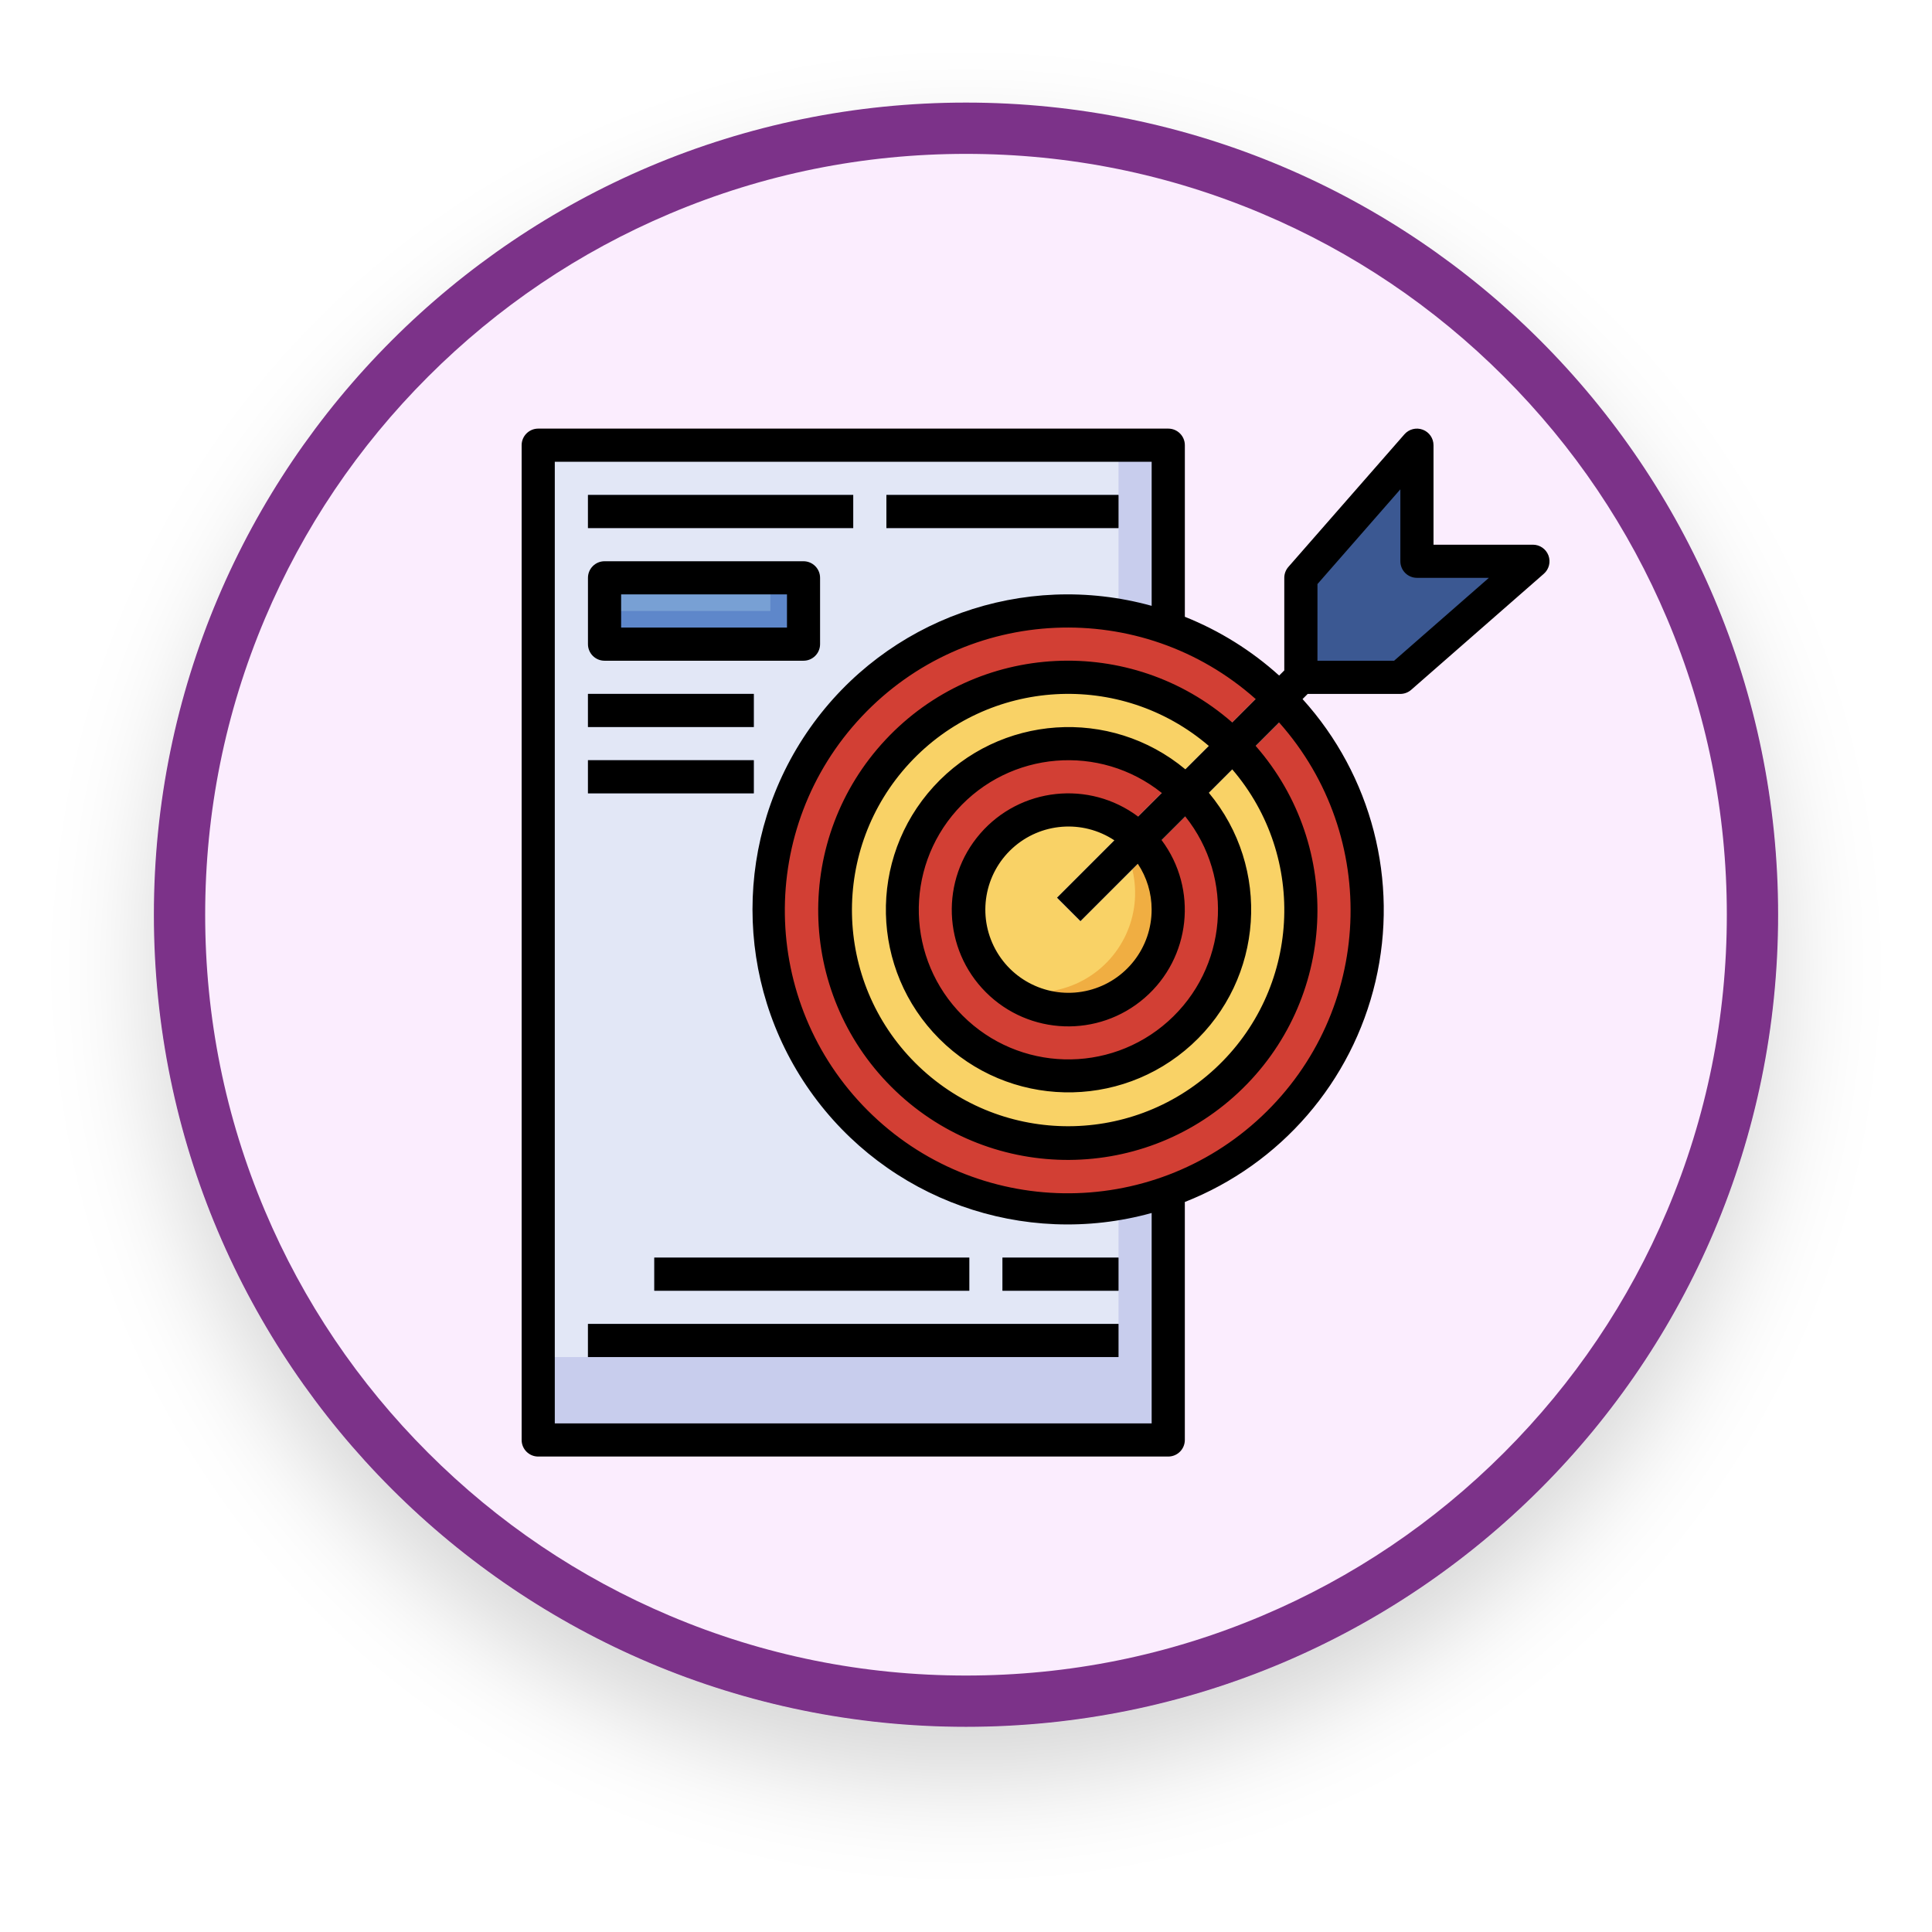
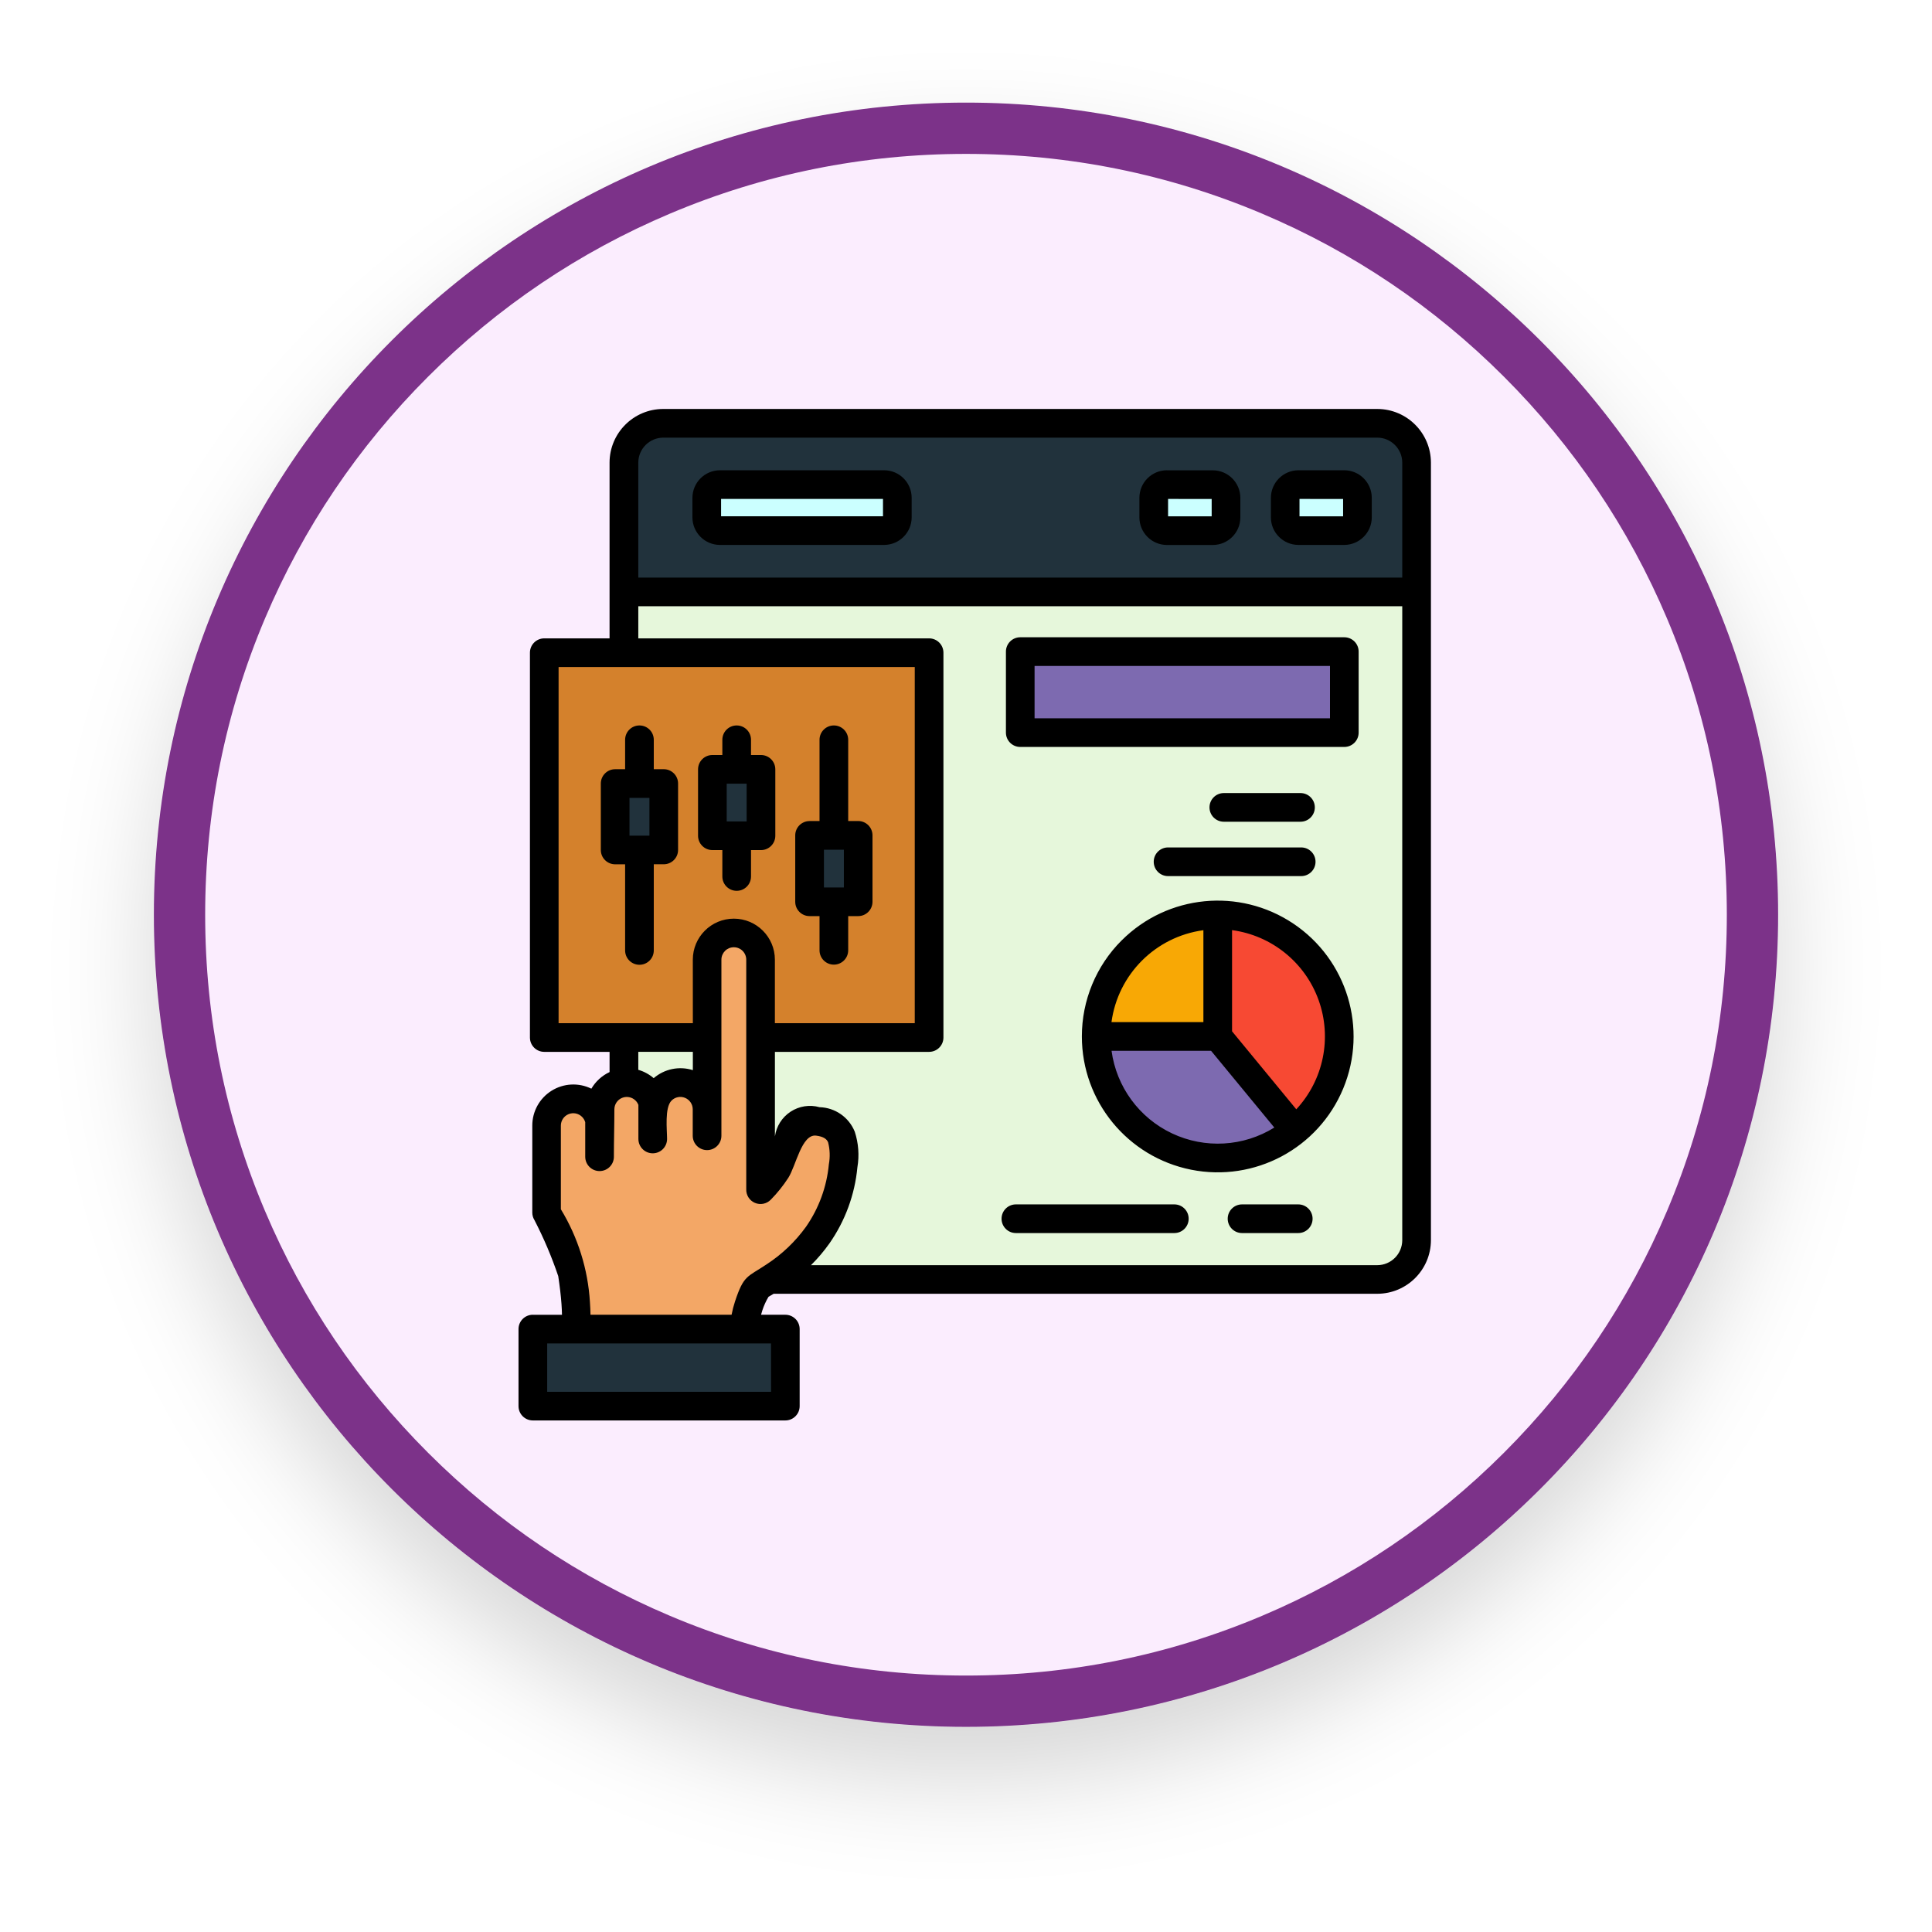
<svg xmlns="http://www.w3.org/2000/svg" width="113" height="113" viewBox="0 0 113 113">
  <defs>
    <filter id="Path_982547" x="0" y="0" width="113" height="113" filterUnits="userSpaceOnUse">
      <feOffset dy="3" input="SourceAlpha" />
      <feGaussianBlur stdDeviation="3" result="blur" />
      <feFlood flood-opacity="0.161" />
      <feComposite operator="in" in2="blur" />
      <feComposite in="SourceGraphic" />
    </filter>
  </defs>
-   <g id="Group_1179260" data-name="Group 1179260" transform="translate(-793.49 -2375.809)">
-     <g id="Group_1179002" data-name="Group 1179002">
-       <g id="Group_1178713" data-name="Group 1178713" transform="translate(0 886.374)">
-         <g id="Group_1176922" data-name="Group 1176922" transform="translate(802.49 1495.435)">
-           <g id="Group_1172322" data-name="Group 1172322" transform="translate(0 0)">
-             <g id="Group_1164700" data-name="Group 1164700">
-               <g id="Group_1160931" data-name="Group 1160931">
-                 <g id="Group_1160749" data-name="Group 1160749">
-                   <g id="Group_1158891" data-name="Group 1158891">
-                     <g id="Group_1157406" data-name="Group 1157406">
-                       <g id="Group_1155793" data-name="Group 1155793">
-                         <g id="Group_1154704" data-name="Group 1154704">
-                           <g id="Group_1150790" data-name="Group 1150790">
-                             <g id="Group_1154214" data-name="Group 1154214">
-                               <g id="Group_1152583" data-name="Group 1152583">
-                                 <g id="Group_1146973" data-name="Group 1146973">
-                                   <g id="Group_1146954" data-name="Group 1146954">
-                                     <g transform="matrix(1, 0, 0, 1, -9, -6)" filter="url(#Path_982547)">
-                                       <g id="Path_982547-2" data-name="Path 982547" transform="translate(9 6)" fill="#fbedfe">
-                                         <path d="M 47.5 93.5 C 41.289 93.5 35.265 92.284 29.595 89.886 C 24.118 87.569 19.198 84.252 14.973 80.027 C 10.748 75.802 7.431 70.882 5.114 65.405 C 2.716 59.735 1.5 53.711 1.5 47.5 C 1.5 41.289 2.716 35.265 5.114 29.595 C 7.431 24.118 10.748 19.198 14.973 14.973 C 19.198 10.748 24.118 7.431 29.595 5.114 C 35.265 2.716 41.289 1.5 47.5 1.5 C 53.711 1.5 59.735 2.716 65.405 5.114 C 70.882 7.431 75.802 10.748 80.027 14.973 C 84.252 19.198 87.569 24.118 89.886 29.595 C 92.284 35.265 93.5 41.289 93.5 47.5 C 93.5 53.711 92.284 59.735 89.886 65.405 C 87.569 70.882 84.252 75.802 80.027 80.027 C 75.802 84.252 70.882 87.569 65.405 89.886 C 59.735 92.284 53.711 93.5 47.5 93.5 Z" stroke="none" />
-                                         <path d="M 47.5 3 C 41.491 3 35.664 4.176 30.18 6.496 C 24.881 8.737 20.122 11.946 16.034 16.034 C 11.946 20.121 8.737 24.881 6.496 30.179 C 4.176 35.664 3 41.491 3 47.5 C 3 53.509 4.176 59.336 6.496 64.82 C 8.737 70.119 11.946 74.878 16.034 78.966 C 20.122 83.054 24.881 86.263 30.18 88.504 C 35.664 90.824 41.491 92 47.5 92 C 53.509 92 59.336 90.824 64.821 88.504 C 70.119 86.263 74.878 83.054 78.966 78.966 C 83.054 74.878 86.263 70.119 88.504 64.82 C 90.824 59.336 92 53.509 92 47.5 C 92 41.491 90.824 35.664 88.504 30.179 C 86.263 24.881 83.054 20.121 78.966 16.034 C 74.878 11.946 70.119 8.737 64.821 6.496 C 59.336 4.176 53.509 3 47.5 3 M 47.5 0 C 73.734 0 95 21.266 95 47.5 C 95 73.733 73.734 95 47.5 95 C 21.266 95 7.62939453125e-06 73.733 7.62939453125e-06 47.5 C 7.62939453125e-06 21.266 21.266 0 47.5 0 Z" stroke="none" fill="#7b3289" />
+   <g id="Group_1206701" data-name="Group 1206701" transform="translate(-793.49 -1055.342)">
+     <g id="Group_1206200" data-name="Group 1206200">
+       <g id="Group_1202717" data-name="Group 1202717" transform="translate(0 -1644.681)">
+         <g id="Group_1202072" data-name="Group 1202072" transform="translate(0 324.215)">
+           <g id="Group_1178713" data-name="Group 1178713" transform="translate(0 886.374)">
+             <g id="Group_1176922" data-name="Group 1176922" transform="translate(802.49 1495.435)">
+               <g id="Group_1172322" data-name="Group 1172322" transform="translate(0 0)">
+                 <g id="Group_1164700" data-name="Group 1164700">
+                   <g id="Group_1160931" data-name="Group 1160931">
+                     <g id="Group_1160749" data-name="Group 1160749">
+                       <g id="Group_1158891" data-name="Group 1158891">
+                         <g id="Group_1157406" data-name="Group 1157406">
+                           <g id="Group_1155793" data-name="Group 1155793">
+                             <g id="Group_1154704" data-name="Group 1154704">
+                               <g id="Group_1150790" data-name="Group 1150790">
+                                 <g id="Group_1154214" data-name="Group 1154214">
+                                   <g id="Group_1152583" data-name="Group 1152583">
+                                     <g id="Group_1146973" data-name="Group 1146973">
+                                       <g id="Group_1146954" data-name="Group 1146954">
+                                         <g transform="matrix(1, 0, 0, 1, -9, -6)" filter="url(#Path_982547)">
+                                           <g id="Path_982547-2" data-name="Path 982547" transform="translate(9 6)" fill="#fbedfe">
+                                             <path d="M 47.5 93.5 C 41.289 93.5 35.265 92.284 29.595 89.886 C 24.118 87.569 19.198 84.252 14.973 80.027 C 10.748 75.802 7.431 70.882 5.114 65.405 C 2.716 59.735 1.5 53.711 1.5 47.5 C 1.5 41.289 2.716 35.265 5.114 29.595 C 7.431 24.118 10.748 19.198 14.973 14.973 C 19.198 10.748 24.118 7.431 29.595 5.114 C 35.265 2.716 41.289 1.5 47.5 1.5 C 53.711 1.5 59.735 2.716 65.405 5.114 C 70.882 7.431 75.802 10.748 80.027 14.973 C 84.252 19.198 87.569 24.118 89.886 29.595 C 92.284 35.265 93.5 41.289 93.5 47.5 C 93.5 53.711 92.284 59.735 89.886 65.405 C 87.569 70.882 84.252 75.802 80.027 80.027 C 75.802 84.252 70.882 87.569 65.405 89.886 C 59.735 92.284 53.711 93.5 47.5 93.5 Z" stroke="none" />
+                                             <path d="M 47.5 3 C 41.491 3 35.664 4.176 30.18 6.496 C 24.881 8.737 20.122 11.946 16.034 16.034 C 11.946 20.121 8.737 24.881 6.496 30.179 C 4.176 35.664 3 41.491 3 47.5 C 3 53.509 4.176 59.336 6.496 64.82 C 8.737 70.119 11.946 74.878 16.034 78.966 C 20.122 83.054 24.881 86.263 30.18 88.504 C 35.664 90.824 41.491 92 47.5 92 C 53.509 92 59.336 90.824 64.821 88.504 C 70.119 86.263 74.878 83.054 78.966 78.966 C 83.054 74.878 86.263 70.119 88.504 64.82 C 90.824 59.336 92 53.509 92 47.5 C 92 41.491 90.824 35.664 88.504 30.179 C 86.263 24.881 83.054 20.121 78.966 16.034 C 74.878 11.946 70.119 8.737 64.821 6.496 C 59.336 4.176 53.509 3 47.5 3 M 47.5 0 C 73.734 0 95 21.266 95 47.5 C 95 73.733 73.734 95 47.5 95 C 21.266 95 7.62939453125e-06 73.733 7.62939453125e-06 47.5 C 7.62939453125e-06 21.266 21.266 0 47.5 0 Z" stroke="none" fill="#7b3289" />
+                                           </g>
+                                         </g>
                                      </g>
                                    </g>
                                  </g>
                                </g>
                              </g>
                            </g>
                          </g>
                        </g>
                      </g>
                    </g>
                  </g>
                </g>
              </g>
            </g>
          </g>
        </g>
      </g>
-       <g id="target_5071287" transform="translate(823 2399.878)">
-         <g id="Layer_25" data-name="Layer 25" transform="translate(1.97 1.97)">
-           <path id="Path_1040919" data-name="Path 1040919" d="M2,2V58.243H36.91V2Z" transform="translate(-2 -2)" fill="#e2e7f6" />
-           <path id="Path_1040920" data-name="Path 1040920" d="M38.849,45.637V60.183H2V2H38.849Z" transform="translate(-2 -2)" fill="#c8cded" />
-           <path id="Path_1040921" data-name="Path 1040921" d="M2,2V55.334H35.94V2Z" transform="translate(-2 -2)" fill="#e2e7f6" />
-           <circle id="Ellipse_12530" data-name="Ellipse 12530" cx="17" cy="17" r="17" transform="translate(14.03 10.153)" fill="#d23f34" />
-           <path id="Path_1040922" data-name="Path 1040922" d="M47.152,29.576A13.576,13.576,0,1,1,33.576,16,13.576,13.576,0,0,1,47.152,29.576" transform="translate(-2.545 -2.424)" fill="#f9d266" />
-           <circle id="Ellipse_12531" data-name="Ellipse 12531" cx="10" cy="10" r="10" transform="translate(21.03 17.153)" fill="#d23f34" />
-           <circle id="Ellipse_12532" data-name="Ellipse 12532" cx="6" cy="6" r="6" transform="translate(25.03 21.153)" fill="#f0ae42" />
-           <path id="Path_1040923" data-name="Path 1040923" d="M28,29.818a5.8,5.8,0,0,0,2.3,4.626,5.812,5.812,0,0,0,5.1-10.221,5.8,5.8,0,0,0-7.4,5.6Z" transform="translate(-2.787 -2.666)" fill="#f9d266" />
-           <path id="Path_1040924" data-name="Path 1040924" d="M0,0H20.571V1.939H0Z" transform="translate(30.339 26.468) rotate(-45)" fill="#e2e7f6" />
-           <path id="Path_1040925" data-name="Path 1040925" d="M5,5H20.515V6.939H5Z" transform="translate(-2.091 -2.091)" fill="#9da1bf" />
-           <path id="Path_1040926" data-name="Path 1040926" d="M23,5H36.576V6.939H23Z" transform="translate(-2.636 -2.091)" fill="#9da1bf" />
-           <path id="Path_1040927" data-name="Path 1040927" d="M6,10H17.637v3.879H6Z" transform="translate(-2.121 -2.242)" fill="#5e87ca" />
-           <path id="Path_1040928" data-name="Path 1040928" d="M6,10h9.7v1.939H6Z" transform="translate(-2.121 -2.242)" fill="#78a0d4" />
-           <g id="Group_1179001" data-name="Group 1179001" transform="translate(2.909 14.546)">
-             <path id="Path_1040929" data-name="Path 1040929" d="M5,17h9.7v1.939H5Z" transform="translate(-5 -17)" fill="#9da1bf" />
-             <path id="Path_1040930" data-name="Path 1040930" d="M5,21h9.7v1.939H5Z" transform="translate(-5 -17.121)" fill="#9da1bf" />
-             <path id="Path_1040931" data-name="Path 1040931" d="M9,51H27.425v1.939H9Z" transform="translate(-5.121 -18.03)" fill="#9da1bf" />
-             <path id="Path_1040932" data-name="Path 1040932" d="M30,51h6.788v1.939H30Z" transform="translate(-5.757 -18.03)" fill="#9da1bf" />
-             <path id="Path_1040933" data-name="Path 1040933" d="M5,55H36.031v1.939H5Z" transform="translate(-5 -18.151)" fill="#9da1bf" />
+       <g id="adjustment_11213523" transform="translate(790.623 1070.262)">
+         <g id="Group_1206199" data-name="Group 1206199" transform="translate(34.175 9.997)">
+           <path id="Path_1045316" data-name="Path 1045316" d="M129.433,17.327H87.895a2.291,2.291,0,0,0-2.285,2.285V64.844a2.291,2.291,0,0,0,2.285,2.285h41.538a2.291,2.291,0,0,0,2.285-2.285V19.612a2.291,2.291,0,0,0-2.285-2.285Z" transform="translate(-80.314 -17.327)" fill="#e6f7db" fill-rule="evenodd" />
+           <path id="Path_1045317" data-name="Path 1045317" d="M129.628,17.327H87.7a1.919,1.919,0,0,0-2.09,1.663v7.737a.407.407,0,0,0,.406.406h45.3a.407.407,0,0,0,.406-.406V18.99A1.919,1.919,0,0,0,129.628,17.327Z" transform="translate(-80.314 -17.327)" fill="#21323c" fill-rule="evenodd" />
+           <path id="Path_1045318" data-name="Path 1045318" d="M136.177,47.1h-9.556a.767.767,0,0,0-.764.764v1.147a.767.767,0,0,0,.764.764h9.556a.767.767,0,0,0,.764-.764V47.861A.767.767,0,0,0,136.177,47.1Z" transform="translate(-115.741 -43.532)" fill="#cbffff" fill-rule="evenodd" />
+           <path id="Path_1045319" data-name="Path 1045319" d="M410.219,47.1h-2.676a.767.767,0,0,0-.764.764v1.147a.767.767,0,0,0,.764.764h2.676a.767.767,0,0,0,.764-.764V47.861A.767.767,0,0,0,410.219,47.1Z" transform="translate(-363.02 -43.532)" fill="#cbffff" fill-rule="evenodd" />
+           <path id="Path_1045320" data-name="Path 1045320" d="M346.386,47.1H343.71a.767.767,0,0,0-.764.764v1.147a.767.767,0,0,0,.764.764h2.676a.767.767,0,0,0,.765-.764V47.861A.767.767,0,0,0,346.386,47.1Z" transform="translate(-306.832 -43.532)" fill="#cbffff" fill-rule="evenodd" />
+           <path id="Path_1045321" data-name="Path 1045321" d="M296.555,128.212H278.517a.407.407,0,0,0-.406.406v3.9a.407.407,0,0,0,.406.406h18.038a.407.407,0,0,0,.406-.406v-3.9A.407.407,0,0,0,296.555,128.212Z" transform="translate(-249.761 -114.933)" fill="#7d6ab0" fill-rule="evenodd" />
+           <path id="Path_1045322" data-name="Path 1045322" d="M68.911,128.741H47.339a.407.407,0,0,0-.406.406v21.572a.407.407,0,0,0,.406.406H68.911a.407.407,0,0,0,.406-.406V129.147A.407.407,0,0,0,68.911,128.741Z" transform="translate(-46.269 -115.398)" fill="#d4812c" fill-rule="evenodd" />
+           <g id="Group_1206198" data-name="Group 1206198" transform="translate(4.788 20.128)">
+             <path id="Path_1045323" data-name="Path 1045323" d="M178.224,217.476h-2.015a.407.407,0,0,0-.406.406v3.052a.407.407,0,0,0,.406.406h2.015a.407.407,0,0,0,.406-.406v-3.052A.407.407,0,0,0,178.224,217.476Z" transform="translate(-164.492 -213.634)" fill="#21323c" fill-rule="evenodd" />
+             <path id="Path_1045324" data-name="Path 1045324" d="M131,185.4h-2.015a.407.407,0,0,0-.406.406v3.052a.407.407,0,0,0,.406.406H131a.407.407,0,0,0,.406-.406v-3.052A.407.407,0,0,0,131,185.4Z" transform="translate(-122.927 -185.399)" fill="#21323c" fill-rule="evenodd" />
+             <path id="Path_1045325" data-name="Path 1045325" d="M83.785,192.286H81.77a.407.407,0,0,0-.406.406v3.052a.407.407,0,0,0,.406.406h2.015a.407.407,0,0,0,.406-.406v-3.052A.407.407,0,0,0,83.785,192.286Z" transform="translate(-81.364 -191.461)" fill="#21323c" fill-rule="evenodd" />
          </g>
-           <path id="Path_1040934" data-name="Path 1040934" d="M48,15.576h5.818l7.758-6.788H54.788V2L48,9.758Z" transform="translate(-3.393 -2)" fill="#3b5892" />
+           <path id="Path_1045326" data-name="Path 1045326" d="M58.961,264.852a1.561,1.561,0,0,0-1.556,1.556v8.7a1.556,1.556,0,0,0-3.112,0,1.556,1.556,0,1,0-3.112,0v.946a1.556,1.556,0,0,0-3.112,0v5.054a23.926,23.926,0,0,1,1.494,3.533,14.621,14.621,0,0,1,.209,3.249h9.794a5.015,5.015,0,0,1,.826-2.5,8.779,8.779,0,0,0,4.927-7c.13-1.214.1-2.392-1.474-2.581-1.422-.171-1.6.777-1.873,1.684a5.787,5.787,0,0,1-1.455,2.291V266.408a1.56,1.56,0,0,0-1.556-1.556Z" transform="translate(-47.269 -235.209)" fill="#f3a766" fill-rule="evenodd" />
+           <path id="Path_1045327" data-name="Path 1045327" d="M41.387,457.253H56.076v4.481H41.387Z" transform="translate(-41.387 -404.568)" fill="#21323c" fill-rule="evenodd" />
+           <circle id="Ellipse_12639" data-name="Ellipse 12639" cx="7.069" cy="7.069" r="7.069" transform="translate(29.833 35.665) rotate(-45)" fill="#f74933" />
+           <path id="Path_1045328" data-name="Path 1045328" d="M315.1,315.553a7.069,7.069,0,0,0,11.209,5.29.406.406,0,0,0,.074-.587l-4.106-4.986a.394.394,0,0,0-.314-.148h-6.459a.406.406,0,0,0-.405.431Z" transform="translate(-282.323 -279.458)" fill="#7d6ab0" fill-rule="evenodd" />
+           <path id="Path_1045329" data-name="Path 1045329" d="M321.729,256.2a7.069,7.069,0,0,0-6.625,6.625.406.406,0,0,0,.405.431h6.244a.407.407,0,0,0,.406-.406v-6.244a.406.406,0,0,0-.431-.405Z" transform="translate(-282.323 -227.592)" fill="#f8a805" fill-rule="evenodd" />
        </g>
-         <g id="Layer_32" data-name="Layer 32" transform="translate(1 1)">
-           <path id="Path_1040935" data-name="Path 1040935" d="M1.97,61.122H38.819a.97.97,0,0,0,.97-.97V46.234a18.368,18.368,0,0,0,6.885-29.416l.3-.3h5.417a.97.97,0,0,0,.638-.24l7.758-6.788a.97.97,0,0,0-.638-1.7H54.334V1.97a.97.97,0,0,0-1.7-.638L45.846,9.089a.97.97,0,0,0-.24.638v5.417l-.3.3a18.425,18.425,0,0,0-5.516-3.438V1.97a.97.97,0,0,0-.97-.97H1.97A.97.97,0,0,0,1,1.97V60.153a.97.97,0,0,0,.97.97Zm45.577-51.03L52.395,4.55V8.758a.97.97,0,0,0,.97.97h4.208L52.03,14.576H47.546Zm-9.7,19.03a4.863,4.863,0,1,1-2.179-4.041l-3.355,3.355,1.371,1.371,3.355-3.355a4.819,4.819,0,0,1,.808,2.67Zm-.791-5.43a6.815,6.815,0,1,0,1.373,1.373l1.384-1.384a8.75,8.75,0,1,1-1.371-1.371Zm2.764-2.764A10.683,10.683,0,1,0,41.193,22.3l1.37-1.37a12.644,12.644,0,1,1-1.371-1.371Zm2.741-2.741a14.6,14.6,0,1,0,1.371,1.371l1.371-1.371a16.545,16.545,0,1,1-1.371-1.371ZM2.939,2.939h34.91v8.427a18.425,18.425,0,1,0,0,35.511V59.183H2.939Z" transform="translate(-1 -1)" />
-           <path id="Path_1040936" data-name="Path 1040936" d="M5,5H20.515V6.939H5Z" transform="translate(-1.121 -1.121)" />
-           <path id="Path_1040937" data-name="Path 1040937" d="M23,5H36.576V6.939H23Z" transform="translate(-1.666 -1.121)" />
-           <path id="Path_1040938" data-name="Path 1040938" d="M5.97,14.818H17.606a.97.97,0,0,0,.97-.97V9.97a.97.97,0,0,0-.97-.97H5.97A.97.97,0,0,0,5,9.97v3.879A.97.97,0,0,0,5.97,14.818Zm.97-3.879h9.7v1.939h-9.7Z" transform="translate(-1.121 -1.242)" />
-           <path id="Path_1040939" data-name="Path 1040939" d="M5,17h9.7v1.939H5Z" transform="translate(-1.121 -1.485)" />
-           <path id="Path_1040940" data-name="Path 1040940" d="M5,21h9.7v1.939H5Z" transform="translate(-1.121 -1.606)" />
-           <path id="Path_1040941" data-name="Path 1040941" d="M9,51H27.425v1.939H9Z" transform="translate(-1.242 -2.514)" />
-           <path id="Path_1040942" data-name="Path 1040942" d="M30,51h6.788v1.939H30Z" transform="translate(-1.878 -2.514)" />
-           <path id="Path_1040943" data-name="Path 1040943" d="M5,55H36.031v1.939H5Z" transform="translate(-1.121 -2.635)" />
-         </g>
+         <path id="Path_1045330" data-name="Path 1045330" d="M62.285,57.2a.838.838,0,0,1,0-1.677h9.267a.838.838,0,1,1,0,1.677Zm13.227,0a.838.838,0,1,1,0-1.677H78.8a.838.838,0,1,1,0,1.677ZM67.876,44.862h5.376V39.486a6.272,6.272,0,0,0-5.376,5.376Zm7.052-5.376V45.4l3.757,4.562a6.27,6.27,0,0,0-3.757-10.48ZM73.7,46.539l3.7,4.49a6.271,6.271,0,0,1-9.52-4.49Zm-5.227-6.457A7.946,7.946,0,1,1,66.144,45.7,7.921,7.921,0,0,1,68.471,40.082Zm-29.7,12.654a.838.838,0,1,1-1.677,0v-2.02a.732.732,0,0,0-.186-.313.726.726,0,0,0-1.239.512v4.893a11.819,11.819,0,0,1,1.7,5.426q.027.383.033.744h8.252a6.039,6.039,0,0,1,.2-.775c.513-1.555.717-1.417,1.844-2.17a8.676,8.676,0,0,0,2.309-2.2,7.652,7.652,0,0,0,1.337-3.656,3.012,3.012,0,0,0-.044-1.285c-.078-.194-.279-.339-.705-.391-.841-.1-1.174,1.763-1.621,2.466a8.076,8.076,0,0,1-1.028,1.282.836.836,0,0,1-1.434-.62q0-6.709,0-13.419a.726.726,0,0,0-1.453,0v10.3a.838.838,0,0,1-1.677,0V49.963a.725.725,0,0,0-1.239-.512c-.415.415-.262,1.713-.262,2.246a.838.838,0,0,1-1.677,0V49.706a.732.732,0,0,0-.166-.255.726.726,0,0,0-1.239.512c0,.932-.029,1.82-.029,2.772Zm9.188,10.919H34.871v2.83H47.964ZM34.032,61.978a.838.838,0,0,0-.838.838v4.506a.838.838,0,0,0,.838.838H48.8a.838.838,0,0,0,.838-.838V62.816a.838.838,0,0,0-.838-.838H47.38q.034-.128.074-.251a3.916,3.916,0,0,1,.363-.8q.152-.087.3-.176H83.424a3.143,3.143,0,0,0,3.136-3.135V12.136A3.143,3.143,0,0,0,83.424,9H41.655a3.143,3.143,0,0,0-3.136,3.136V22.417H34.7a.838.838,0,0,0-.838.838V45.764a.838.838,0,0,0,.838.838H38.52v1.182a2.423,2.423,0,0,0-1.065.971A2.4,2.4,0,0,0,34,50.915V56a.834.834,0,0,0,.126.442,23.5,23.5,0,0,1,1.392,3.278c.088.586.155,1.133.19,1.635q.023.323.029.626h-1.7ZM40.2,47.654V46.6h3.191v1.071a2.4,2.4,0,0,0-2.291.469,2.4,2.4,0,0,0-.9-.488Zm3.191-2.729H35.538V24.094H56.37V44.926H48.189V41.211a2.4,2.4,0,0,0-4.8,0Zm4.8,1.677v4.95a2.072,2.072,0,0,1,2.61-1.714A2.288,2.288,0,0,1,52.86,51.27a4.359,4.359,0,0,1,.155,2.084A9.3,9.3,0,0,1,51.383,57.8,9.517,9.517,0,0,1,50.3,59.078H83.424a1.465,1.465,0,0,0,1.459-1.459V20.537H40.2v1.88H57.209a.838.838,0,0,1,.838.838V45.764a.838.838,0,0,1-.838.838H48.189ZM40.851,31.746v2.209H39.685V31.746h1.167Zm-2.005-1.677h.583v-1.72a.838.838,0,0,1,1.677,0v1.72h.583a.838.838,0,0,1,.838.838v3.885a.838.838,0,0,1-.838.838h-.583V40.67a.838.838,0,0,1-1.677,0V35.632h-.583a.838.838,0,0,1-.838-.838V30.908a.838.838,0,0,1,.838-.838Zm7.691.847v2.209H45.371V30.917h1.167ZM44.533,29.24h.583v-.891a.838.838,0,0,1,1.677,0v.891h.583a.838.838,0,0,1,.838.838v3.885a.838.838,0,0,1-.838.838h-.583v1.544a.838.838,0,0,1-1.677,0V34.8h-.583a.838.838,0,0,1-.838-.838V30.078A.838.838,0,0,1,44.533,29.24Zm7.691,5.539v2.209H51.058V34.779h1.167ZM50.219,33.1H50.8V28.349a.838.838,0,1,1,1.677,0V33.1h.583a.838.838,0,0,1,.838.838v3.886a.838.838,0,0,1-.838.838h-.583v2a.838.838,0,1,1-1.677,0v-2h-.583a.838.838,0,0,1-.838-.838V33.941a.838.838,0,0,1,.838-.838ZM80.656,24.03v3.062H63.378V24.03ZM62.54,22.353H81.494a.838.838,0,0,1,.838.838V27.93a.838.838,0,0,1-.838.838H62.54a.838.838,0,0,1-.838-.838V23.192A.838.838,0,0,1,62.54,22.353ZM78.972,34.645a.838.838,0,0,1,0,1.677H71.185a.838.838,0,1,1,0-1.677Zm-.041-3.18a.838.838,0,0,1,0,1.677H74.447a.838.838,0,1,1,0-1.677Zm-5.195-17.2v1.014H71.186V14.262Zm-2.621-1.677h2.691a1.613,1.613,0,0,1,1.607,1.607v1.153a1.612,1.612,0,0,1-1.607,1.607H71.116a1.613,1.613,0,0,1-1.607-1.607V14.192A1.612,1.612,0,0,1,71.116,12.585Zm10.308,1.677v1.014H78.873V14.262ZM78.8,12.585h2.691A1.613,1.613,0,0,1,83.1,14.192v1.153a1.616,1.616,0,0,1-1.607,1.607H78.8A1.613,1.613,0,0,1,77.2,15.345V14.192A1.616,1.616,0,0,1,78.8,12.585ZM54.512,14.262v1.014h-9.47V14.262Zm-9.539-1.677h9.609a1.613,1.613,0,0,1,1.607,1.607v1.153a1.616,1.616,0,0,1-1.607,1.607H44.973a1.613,1.613,0,0,1-1.607-1.607V14.192A1.616,1.616,0,0,1,44.973,12.585ZM40.2,18.861V12.136a1.465,1.465,0,0,1,1.459-1.459H83.424a1.465,1.465,0,0,1,1.459,1.459v6.725Z" fill-rule="evenodd" />
      </g>
    </g>
  </g>
</svg>
